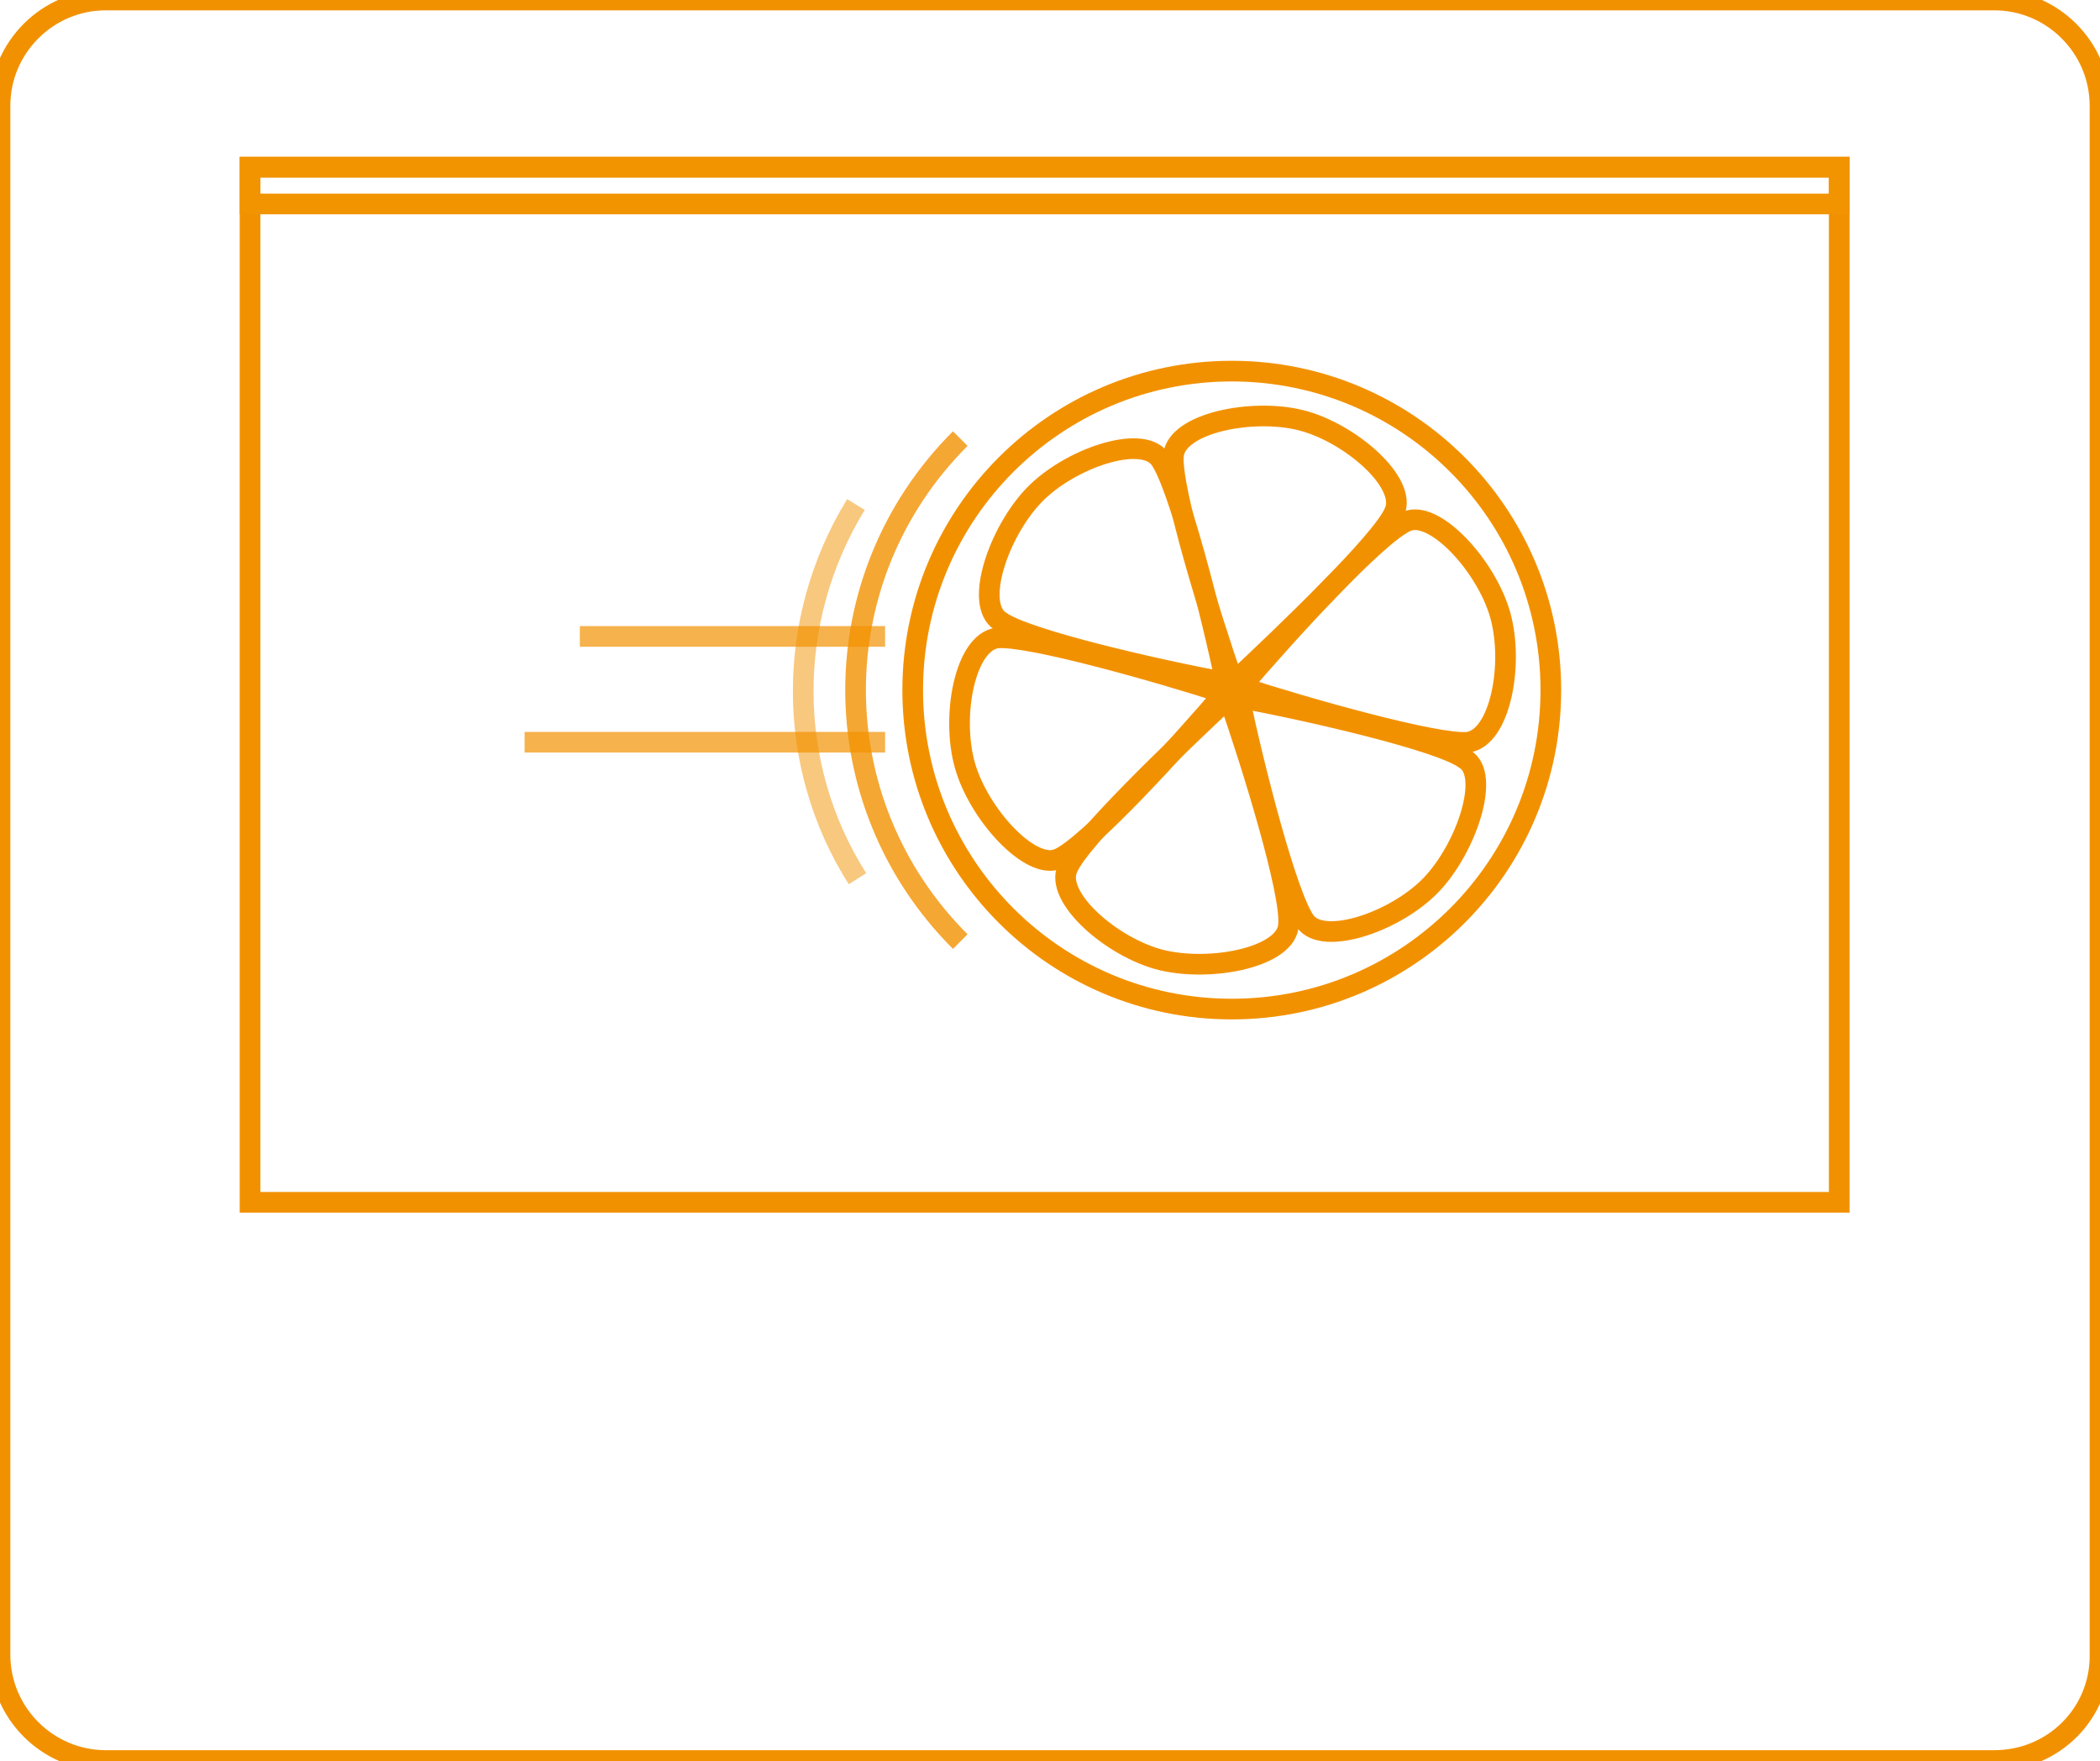
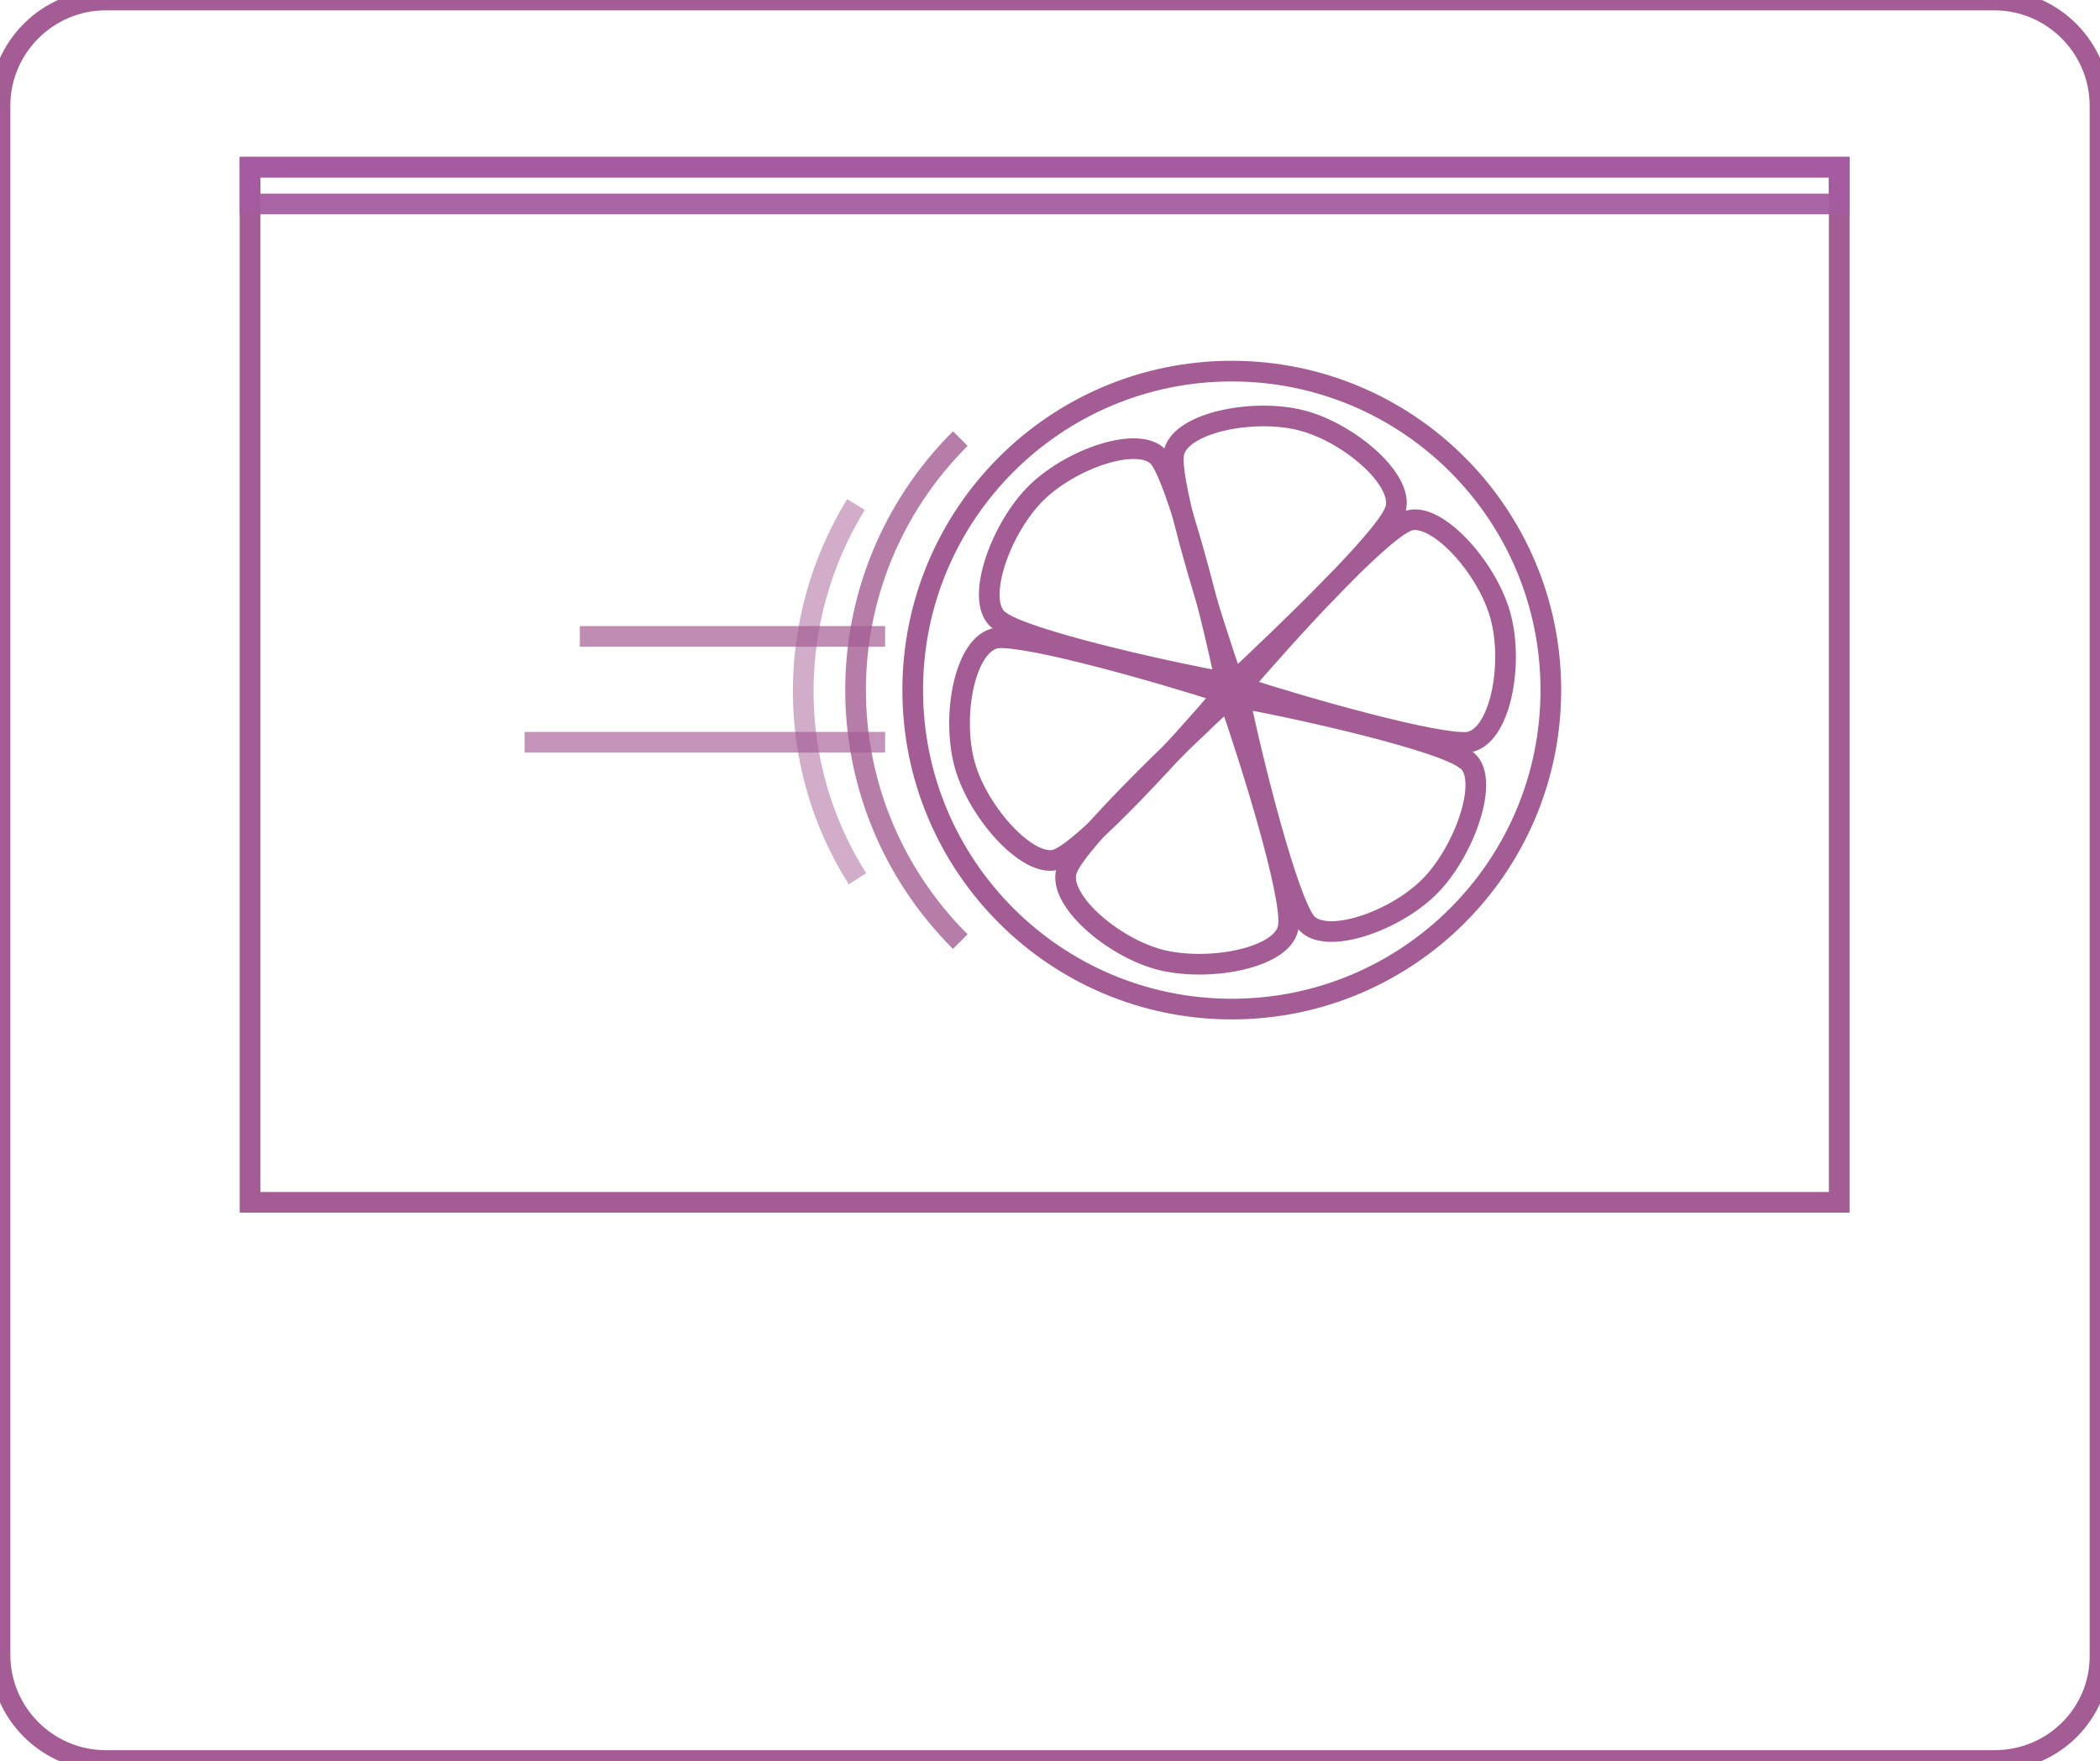
<svg xmlns="http://www.w3.org/2000/svg" version="1.1" id="Layer_1" x="0px" y="0px" viewBox="0 0 136.9 114.8" enable-background="new 0 0 136.9 114.8" xml:space="preserve">
-   <g id="Layer_1_18_">
-     <rect x="16.3" y="10.9" fill="none" stroke="#F29100" stroke-width="1.347" stroke-miterlimit="10" width="103.6" height="67.5" />
+   <defs id="defs48" />
+   <g id="Layer_1_18_" style="stroke:#a45c94;stroke-opacity:1">
+     <rect x="16.3" y="10.9" stroke-miterlimit="10" width="103.6" height="67.5" id="rect4" stroke-width="1.347" stroke="#a45c94" fill="none" style="stroke:#a45c94;stroke-opacity:1" />
  </g>
-   <rect x="16.3" y="10.9" fill="none" stroke="#F29300" stroke-width="1.347" stroke-miterlimit="10" width="103.6" height="2.4" />
-   <circle fill="none" stroke="#F29100" stroke-width="1.347" stroke-miterlimit="10" cx="80.3" cy="45" r="20.8" />
-   <g>
-     <g>
-       <path fill="none" stroke="#F29100" stroke-width="1.347" stroke-miterlimit="10" d="M97.8,40.1c0.9,3.2,0,8-2.1,8.3    c-2,0.2-10.5-2.2-14.8-3.6c2.9-3.4,8.9-10,10.8-10.8C93.5,33.2,96.9,36.9,97.8,40.1z" />
+   <rect x="16.3" y="10.9" fill="none" stroke="#a45c94" stroke-width="1.347" stroke-miterlimit="10" width="103.6" height="2.4" id="rect6" style="stroke:#a45c9f;stroke-opacity:0.941" />
+   <circle fill="none" stroke="#a45c94" stroke-width="1.347" stroke-miterlimit="10" cx="80.3" cy="45" r="20.8" id="circle8" style="stroke:#a45c94;stroke-opacity:1" />
+   <g id="g10" style="stroke:#a45c94;stroke-opacity:1">
+     <g id="g12" style="stroke:#a45c94;stroke-opacity:1">
+       <path stroke-miterlimit="10" d="M97.8,40.1c0.9,3.2,0,8-2.1,8.3    c-2,0.2-10.5-2.2-14.8-3.6c2.9-3.4,8.9-10,10.8-10.8C93.5,33.2,96.9,36.9,97.8,40.1z" id="path14" stroke-width="1.347" stroke="#a45c94" fill="none" style="stroke:#a45c94;stroke-opacity:1" />
    </g>
-     <g>
-       <path fill="none" stroke="#F29100" stroke-width="1.347" stroke-miterlimit="10" d="M93.3,57.7c-2.3,2.4-7,4-8.2,2.4    c-1.2-1.6-3.4-10.2-4.3-14.6c4.4,0.8,13.1,2.8,14.7,4C97.2,50.5,95.6,55.3,93.3,57.7z" />
+     <g id="g16" style="stroke:#a45c94;stroke-opacity:1">
+       <path stroke-miterlimit="10" d="M93.3,57.7c-2.3,2.4-7,4-8.2,2.4    c-1.2-1.6-3.4-10.2-4.3-14.6c4.4,0.8,13.1,2.8,14.7,4C97.2,50.5,95.6,55.3,93.3,57.7z" id="path18" stroke-width="1.347" stroke="#a45c94" fill="none" style="stroke:#a45c94;stroke-opacity:1" />
    </g>
-     <g>
-       <path fill="none" stroke="#F29100" stroke-width="1.347" stroke-miterlimit="10" d="M75.7,62.6c-3.2-0.8-7-4.1-6.1-6    c0.8-1.9,7.2-8,10.5-11.1c1.5,4.3,4.1,12.7,3.9,14.8C83.9,62.4,79,63.4,75.7,62.6z" />
+     <g id="g20" style="stroke:#a45c94;stroke-opacity:1">
+       <path stroke-miterlimit="10" d="M75.7,62.6c-3.2-0.8-7-4.1-6.1-6    c0.8-1.9,7.2-8,10.5-11.1c1.5,4.3,4.1,12.7,3.9,14.8C83.9,62.4,79,63.4,75.7,62.6z" id="path22" stroke-width="1.347" stroke="#a45c94" fill="none" style="stroke:#a45c94;stroke-opacity:1" />
    </g>
-     <g>
-       <path fill="none" stroke="#F29100" stroke-width="1.347" stroke-miterlimit="10" d="M62.9,49.9c-0.9-3.2,0-8,2.1-8.3    c2-0.2,10.5,2.2,14.8,3.6c-2.9,3.4-8.9,10-10.8,10.8C67.2,56.8,63.8,53.1,62.9,49.9z" />
+     <g id="g24" style="stroke:#a45c94;stroke-opacity:1">
+       <path stroke-miterlimit="10" d="M62.9,49.9c-0.9-3.2,0-8,2.1-8.3    c2-0.2,10.5,2.2,14.8,3.6c-2.9,3.4-8.9,10-10.8,10.8C67.2,56.8,63.8,53.1,62.9,49.9z" id="path26" stroke-width="1.347" stroke="#a45c94" fill="none" style="stroke:#a45c94;stroke-opacity:1" />
    </g>
-     <g>
-       <path fill="none" stroke="#F29100" stroke-width="1.347" stroke-miterlimit="10" d="M67.4,32.3c2.3-2.4,7-4,8.2-2.4    c1.2,1.6,3.4,10.2,4.3,14.6c-4.4-0.8-13.1-2.8-14.7-4C63.5,39.4,65.1,34.7,67.4,32.3z" />
+     <g id="g28" style="stroke:#a45c94;stroke-opacity:1">
+       <path stroke-miterlimit="10" d="M67.4,32.3c2.3-2.4,7-4,8.2-2.4    c1.2,1.6,3.4,10.2,4.3,14.6c-4.4-0.8-13.1-2.8-14.7-4C63.5,39.4,65.1,34.7,67.4,32.3z" id="path30" stroke-width="1.347" stroke="#a45c94" fill="none" style="stroke:#a45c94;stroke-opacity:1" />
    </g>
-     <g>
-       <path fill="none" stroke="#F29100" stroke-width="1.347" stroke-miterlimit="10" d="M84.8,27.4c3.2,0.8,7,4.1,6.1,6    c-0.8,1.9-7.2,8-10.5,11.1c-1.5-4.3-4.1-12.7-3.9-14.8C76.7,27.6,81.6,26.6,84.8,27.4z" />
+     <g id="g32" style="stroke:#a45c94;stroke-opacity:1">
+       <path stroke-miterlimit="10" d="M84.8,27.4c3.2,0.8,7,4.1,6.1,6    c-0.8,1.9-7.2,8-10.5,11.1c-1.5-4.3-4.1-12.7-3.9-14.8C76.7,27.6,81.6,26.6,84.8,27.4z" id="path34" stroke-width="1.347" stroke="#a45c94" fill="none" style="stroke:#a45c94;stroke-opacity:1" />
    </g>
  </g>
-   <path fill="none" stroke="#F29100" stroke-width="1.347" stroke-miterlimit="10" d="M130,114.8H6.9c-3.8,0-6.9-3.1-6.9-6.9V6.9  C0,3.1,3.1,0,6.9,0H130c3.8,0,6.9,3.1,6.9,6.9v101.1C136.9,111.7,133.9,114.8,130,114.8z" />
-   <path opacity="0.8" fill="none" stroke="#F29100" stroke-width="1.347" stroke-miterlimit="10" d="M62.6,61.4  c-9.1-9.1-9.1-23.7,0-32.8" />
-   <path opacity="0.5" fill="none" stroke="#F29100" stroke-width="1.347" stroke-miterlimit="10" d="M55.9,57.3  c-4.7-7.4-4.7-16.9-0.1-24.4" />
-   <line opacity="0.7" fill="none" stroke="#F29100" stroke-width="1.347" stroke-miterlimit="10" x1="57.7" y1="41.5" x2="37.8" y2="41.5" />
-   <line opacity="0.7" fill="none" stroke="#F29100" stroke-width="1.347" stroke-miterlimit="10" x1="57.7" y1="48.4" x2="34.2" y2="48.4" />
+   <path stroke-miterlimit="10" d="M130,114.8H6.9c-3.8,0-6.9-3.1-6.9-6.9V6.9  C0,3.1,3.1,0,6.9,0H130c3.8,0,6.9,3.1,6.9,6.9v101.1C136.9,111.7,133.9,114.8,130,114.8z" id="path36" stroke-width="1.347" stroke="#a45c94" fill="none" style="stroke:#a45c94;stroke-opacity:1" />
+   <path opacity="0.8" fill="none" stroke="#a45c94" stroke-width="1.347" stroke-miterlimit="10" d="M62.6,61.4  c-9.1-9.1-9.1-23.7,0-32.8" id="path38" style="stroke:#a45c94;stroke-opacity:1" />
+   <path opacity="0.5" fill="none" stroke="#a45c94" stroke-width="1.347" stroke-miterlimit="10" d="M55.9,57.3  c-4.7-7.4-4.7-16.9-0.1-24.4" id="path40" style="stroke:#a45c94;stroke-opacity:1" />
+   <line opacity="0.7" fill="none" stroke="#a45c94" stroke-width="1.347" stroke-miterlimit="10" x1="57.7" y1="41.5" x2="37.8" y2="41.5" id="line42" style="stroke:#a45c94;stroke-opacity:1" />
+   <line opacity="0.7" fill="none" stroke="#a45c94" stroke-width="1.347" stroke-miterlimit="10" x1="57.7" y1="48.4" x2="34.2" y2="48.4" id="line44" style="stroke:#a45c94;stroke-opacity:0.941" />
</svg>
